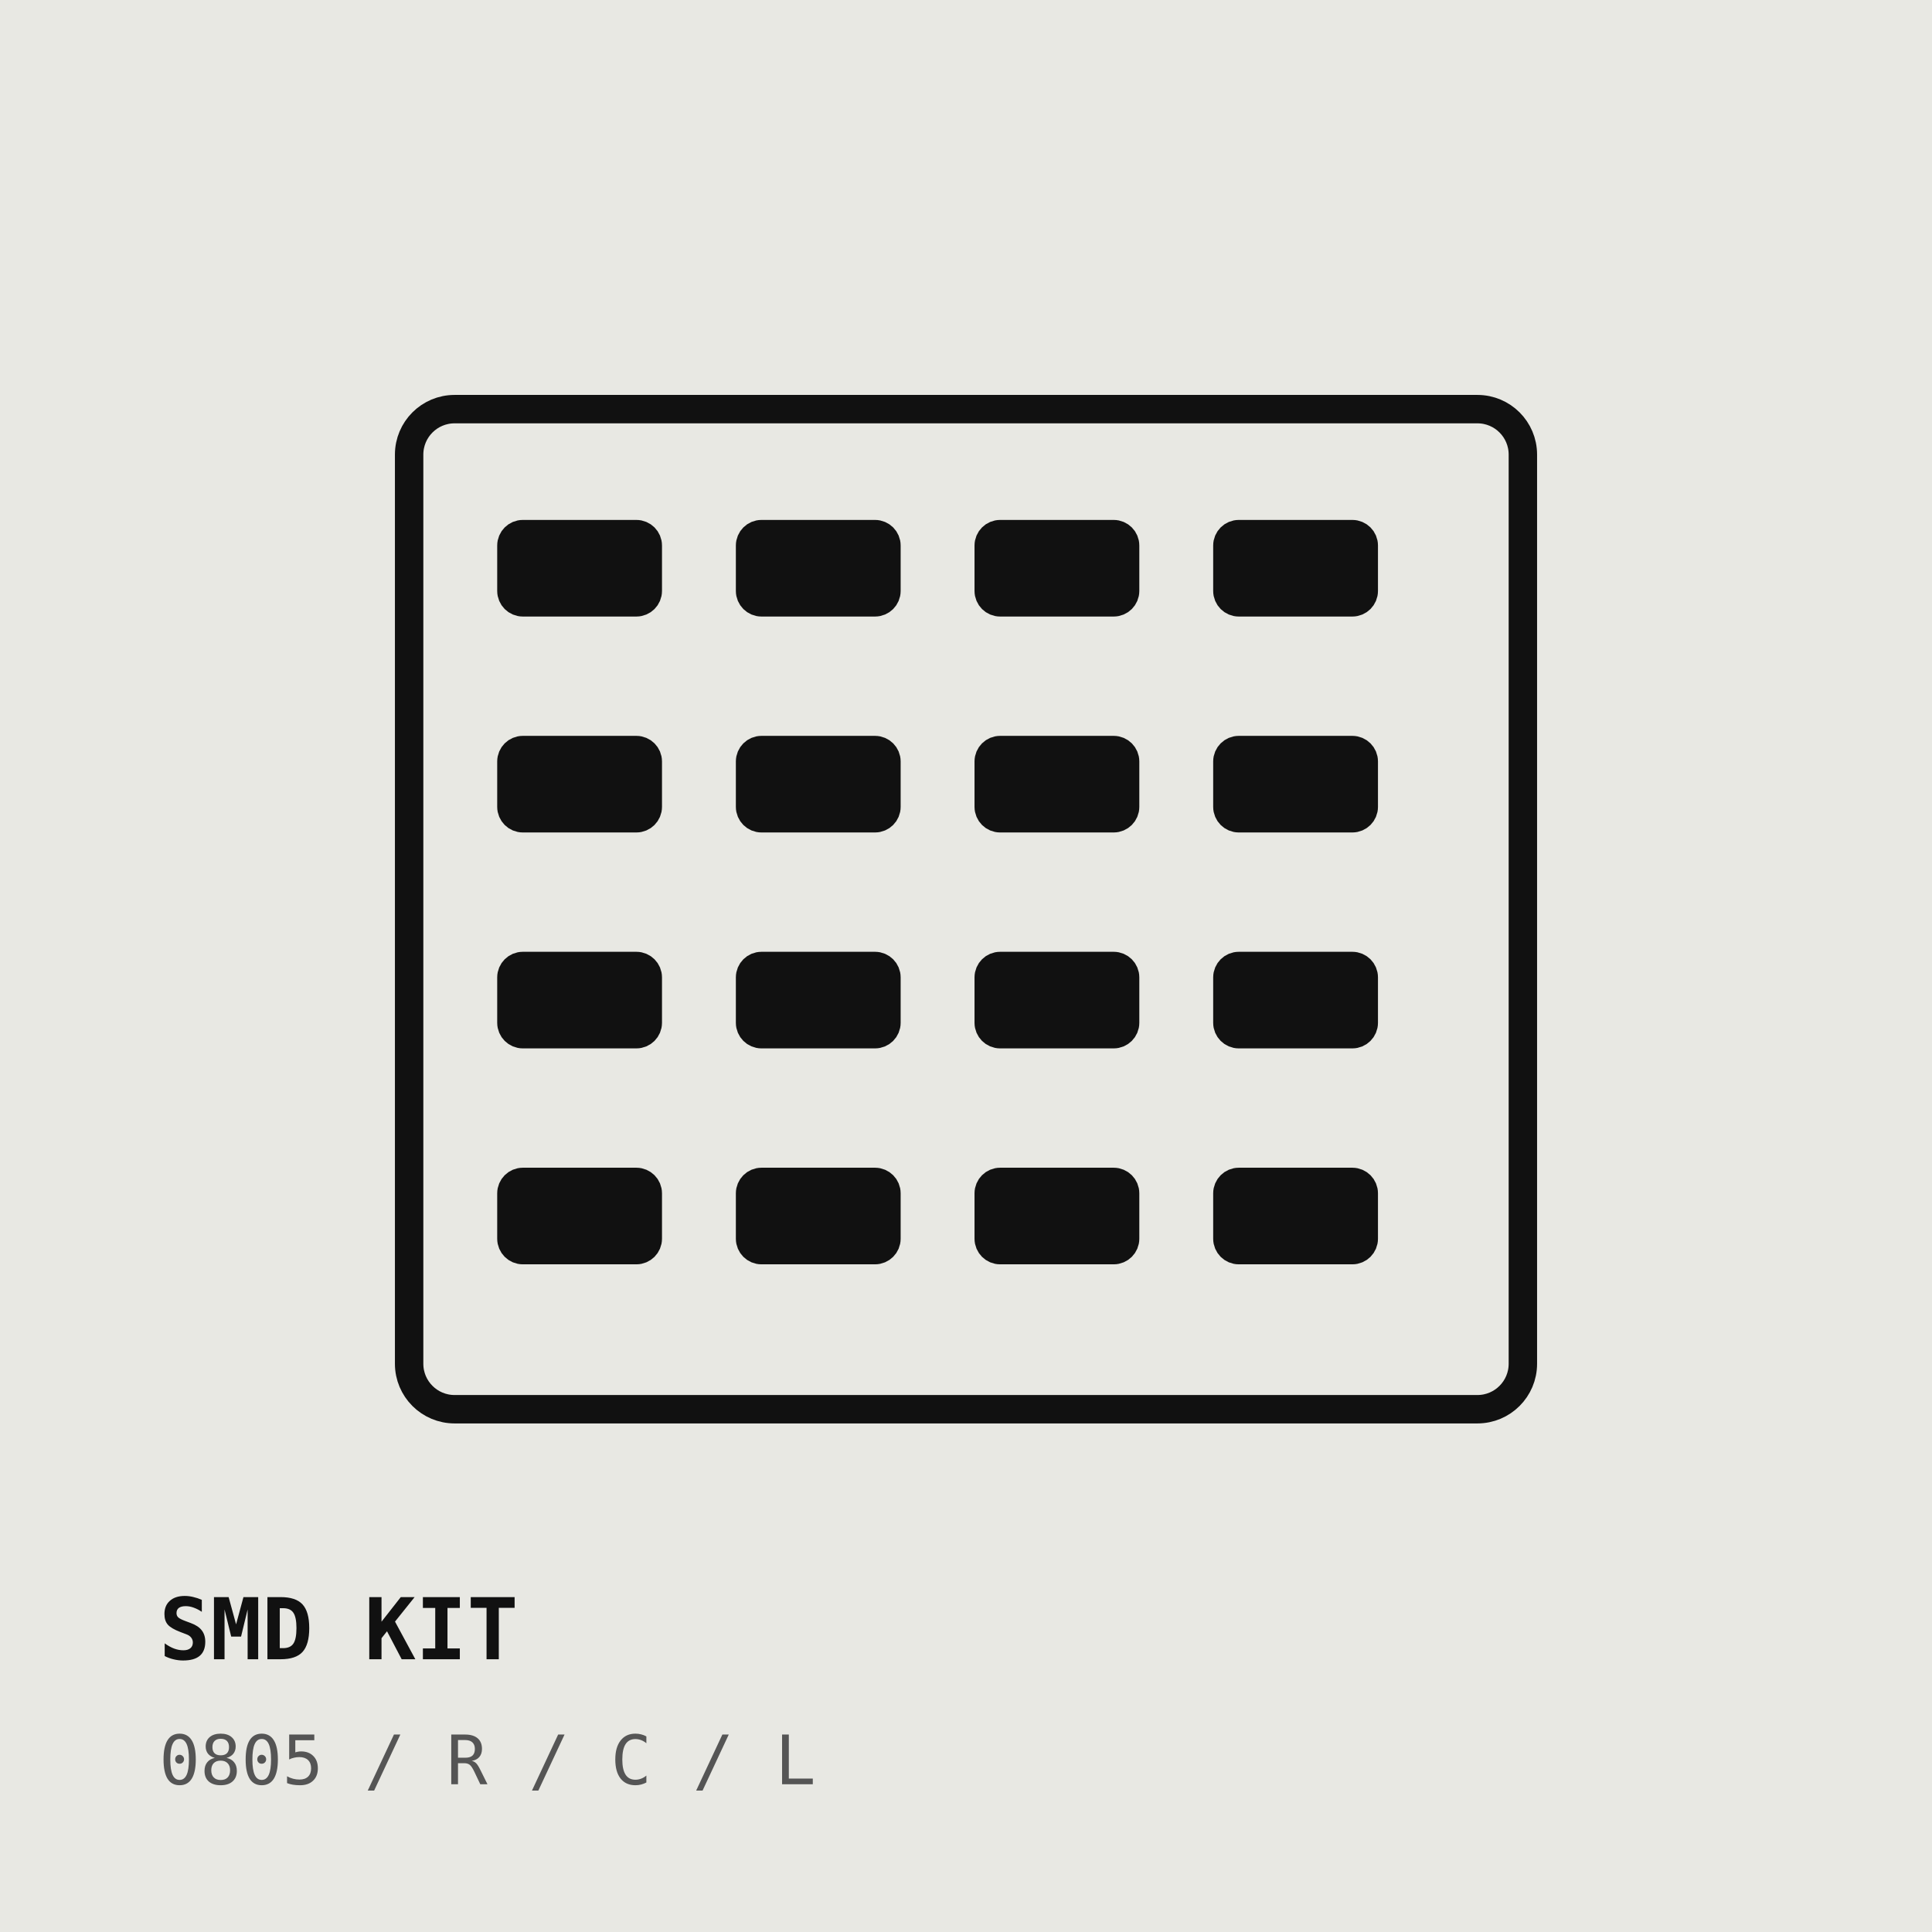
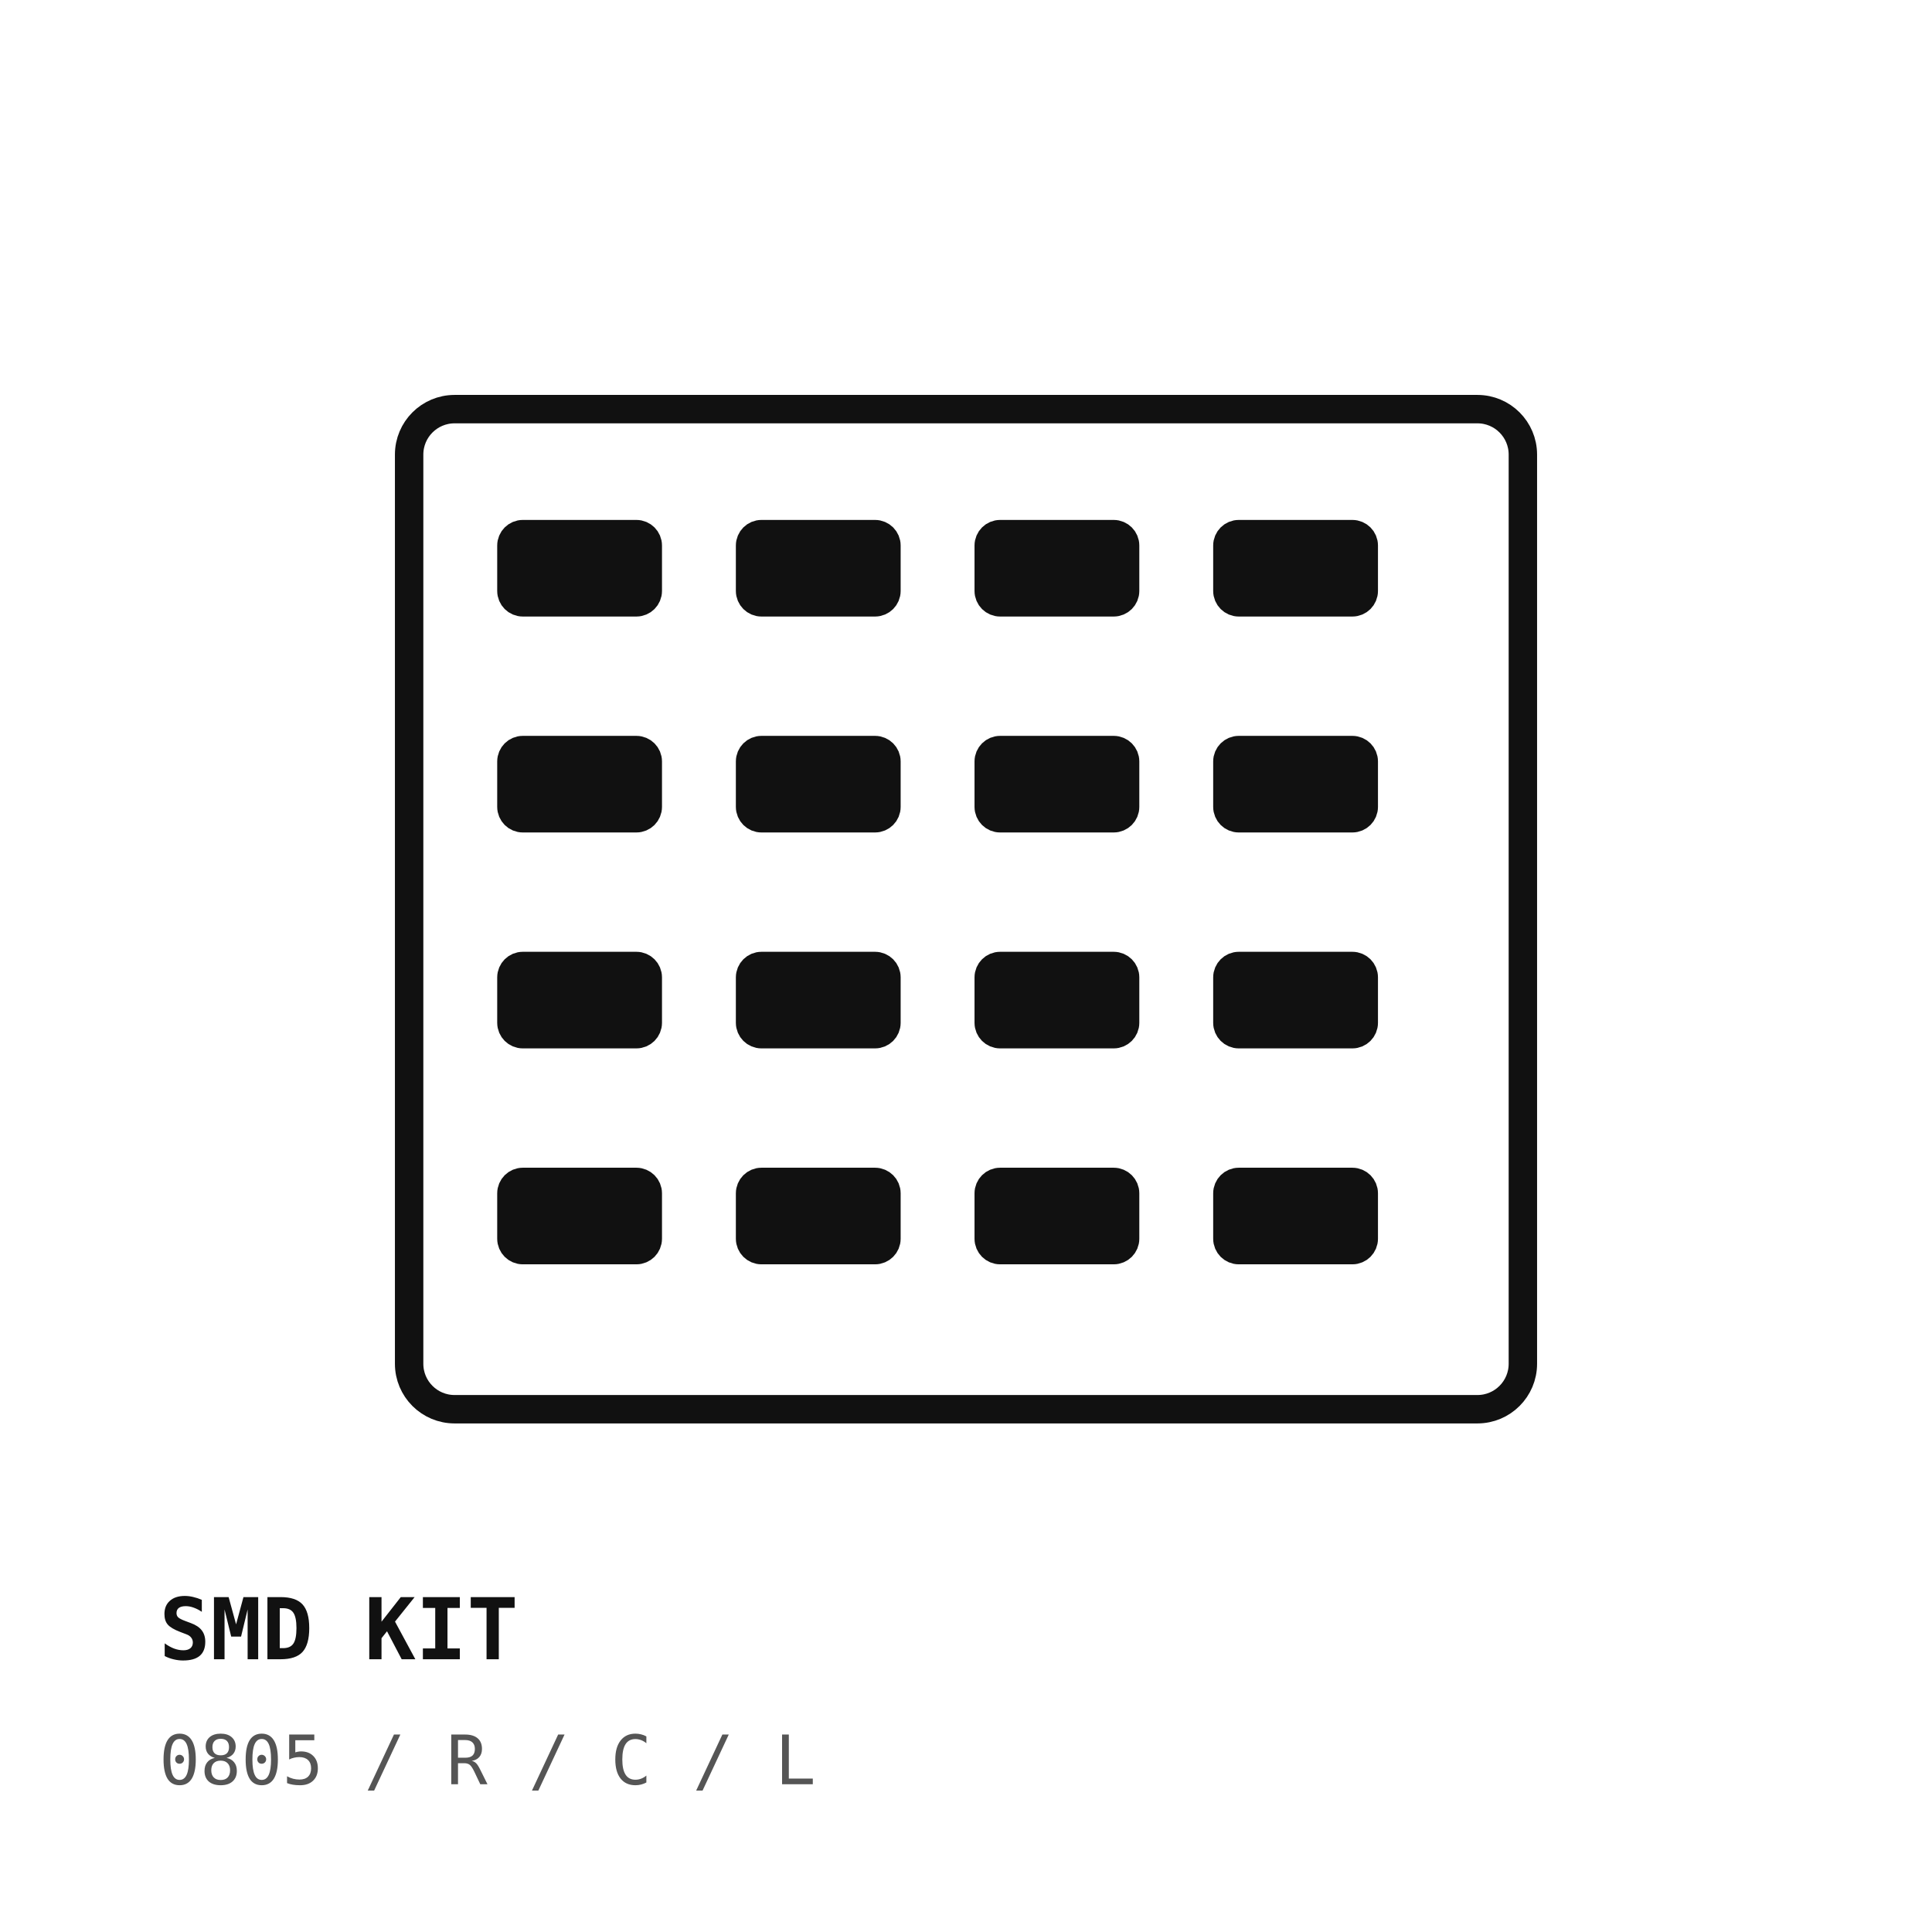
<svg xmlns="http://www.w3.org/2000/svg" viewBox="0 0 340 340">
-   <rect width="340" height="340" fill="#e8e8e3" />
  <g fill="none" stroke="#111" stroke-width="5" stroke-linecap="round" stroke-linejoin="round">
    <rect x="72" y="72" width="196" height="176" rx="8" />
    <g fill="#111">
      <rect x="90" y="94" width="24" height="12" rx="2" />
      <rect x="132" y="94" width="24" height="12" rx="2" />
      <rect x="174" y="94" width="24" height="12" rx="2" />
      <rect x="216" y="94" width="24" height="12" rx="2" />
      <rect x="90" y="132" width="24" height="12" rx="2" />
      <rect x="132" y="132" width="24" height="12" rx="2" />
      <rect x="174" y="132" width="24" height="12" rx="2" />
      <rect x="216" y="132" width="24" height="12" rx="2" />
      <rect x="90" y="170" width="24" height="12" rx="2" />
      <rect x="132" y="170" width="24" height="12" rx="2" />
      <rect x="174" y="170" width="24" height="12" rx="2" />
      <rect x="216" y="170" width="24" height="12" rx="2" />
      <rect x="90" y="208" width="24" height="12" rx="2" />
      <rect x="132" y="208" width="24" height="12" rx="2" />
      <rect x="174" y="208" width="24" height="12" rx="2" />
      <rect x="216" y="208" width="24" height="12" rx="2" />
    </g>
  </g>
  <text x="28" y="292" font-family="monospace" font-size="15" font-weight="700" fill="#111">SMD KIT</text>
  <text x="28" y="314" font-family="monospace" font-size="12" fill="#555">0805  /  R / C / L</text>
</svg>
